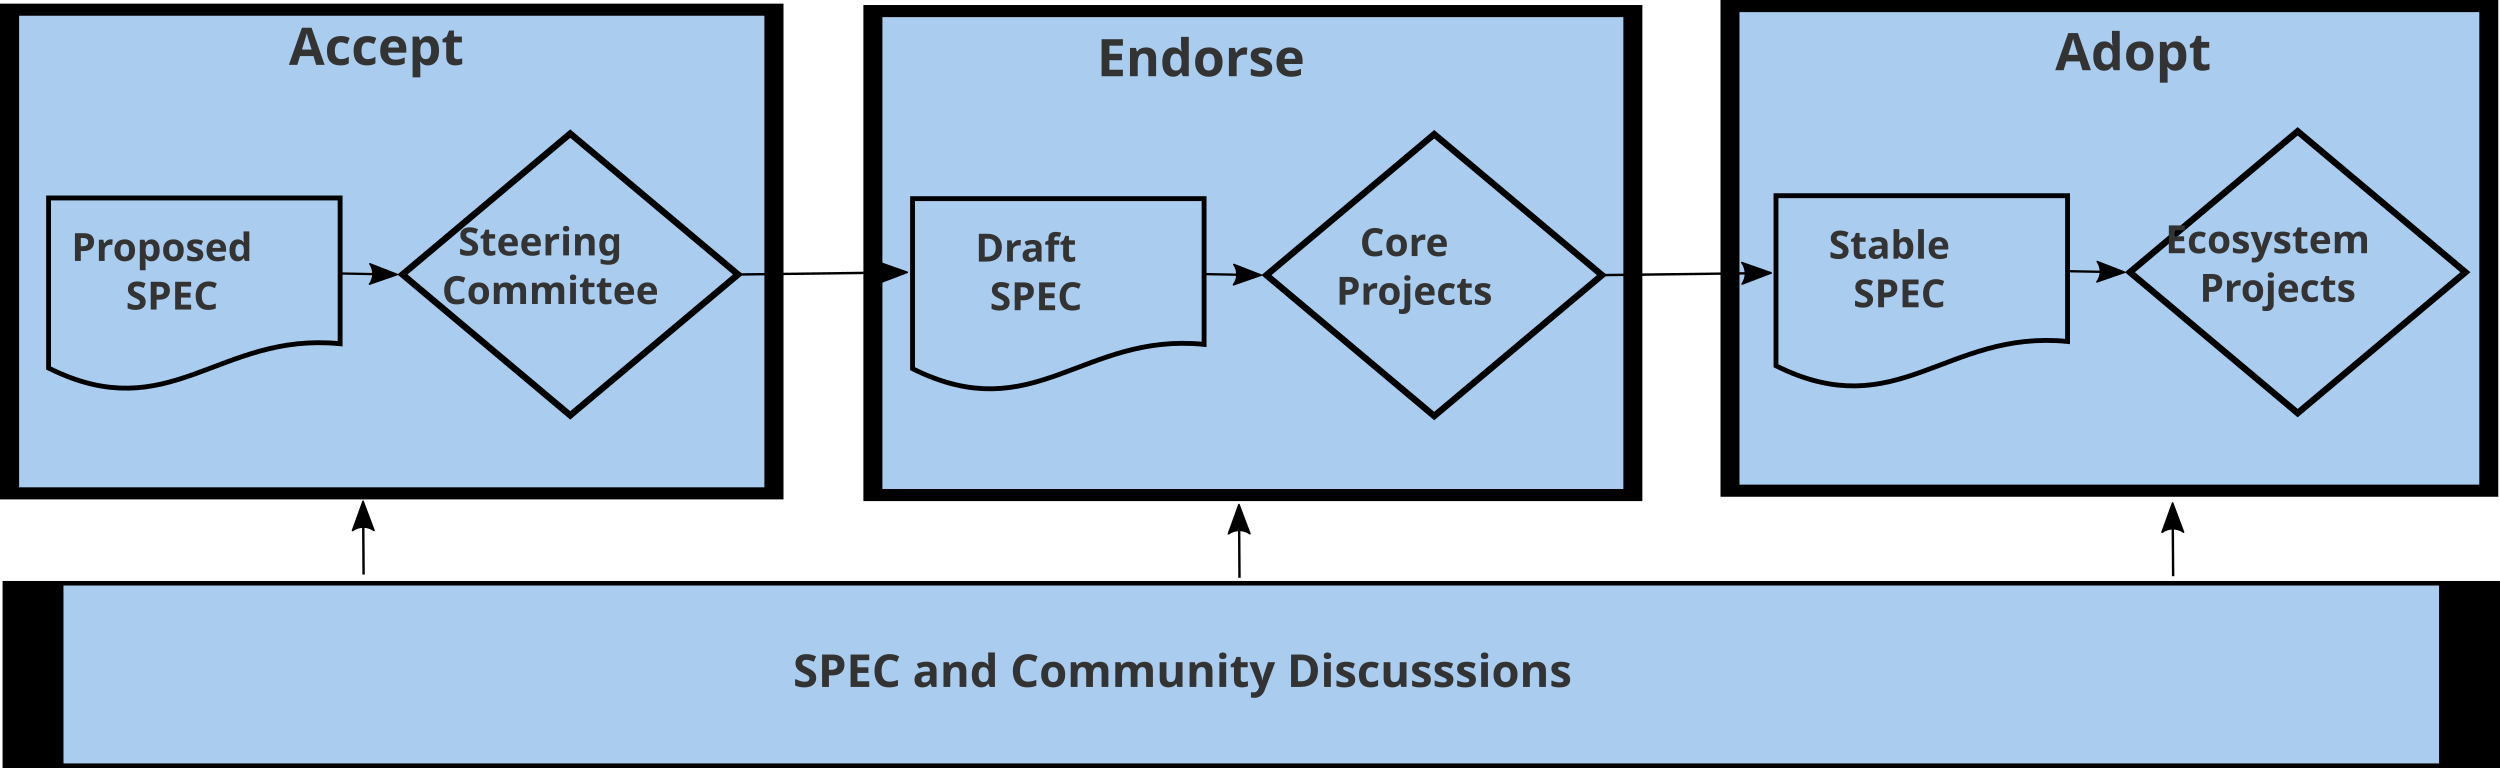
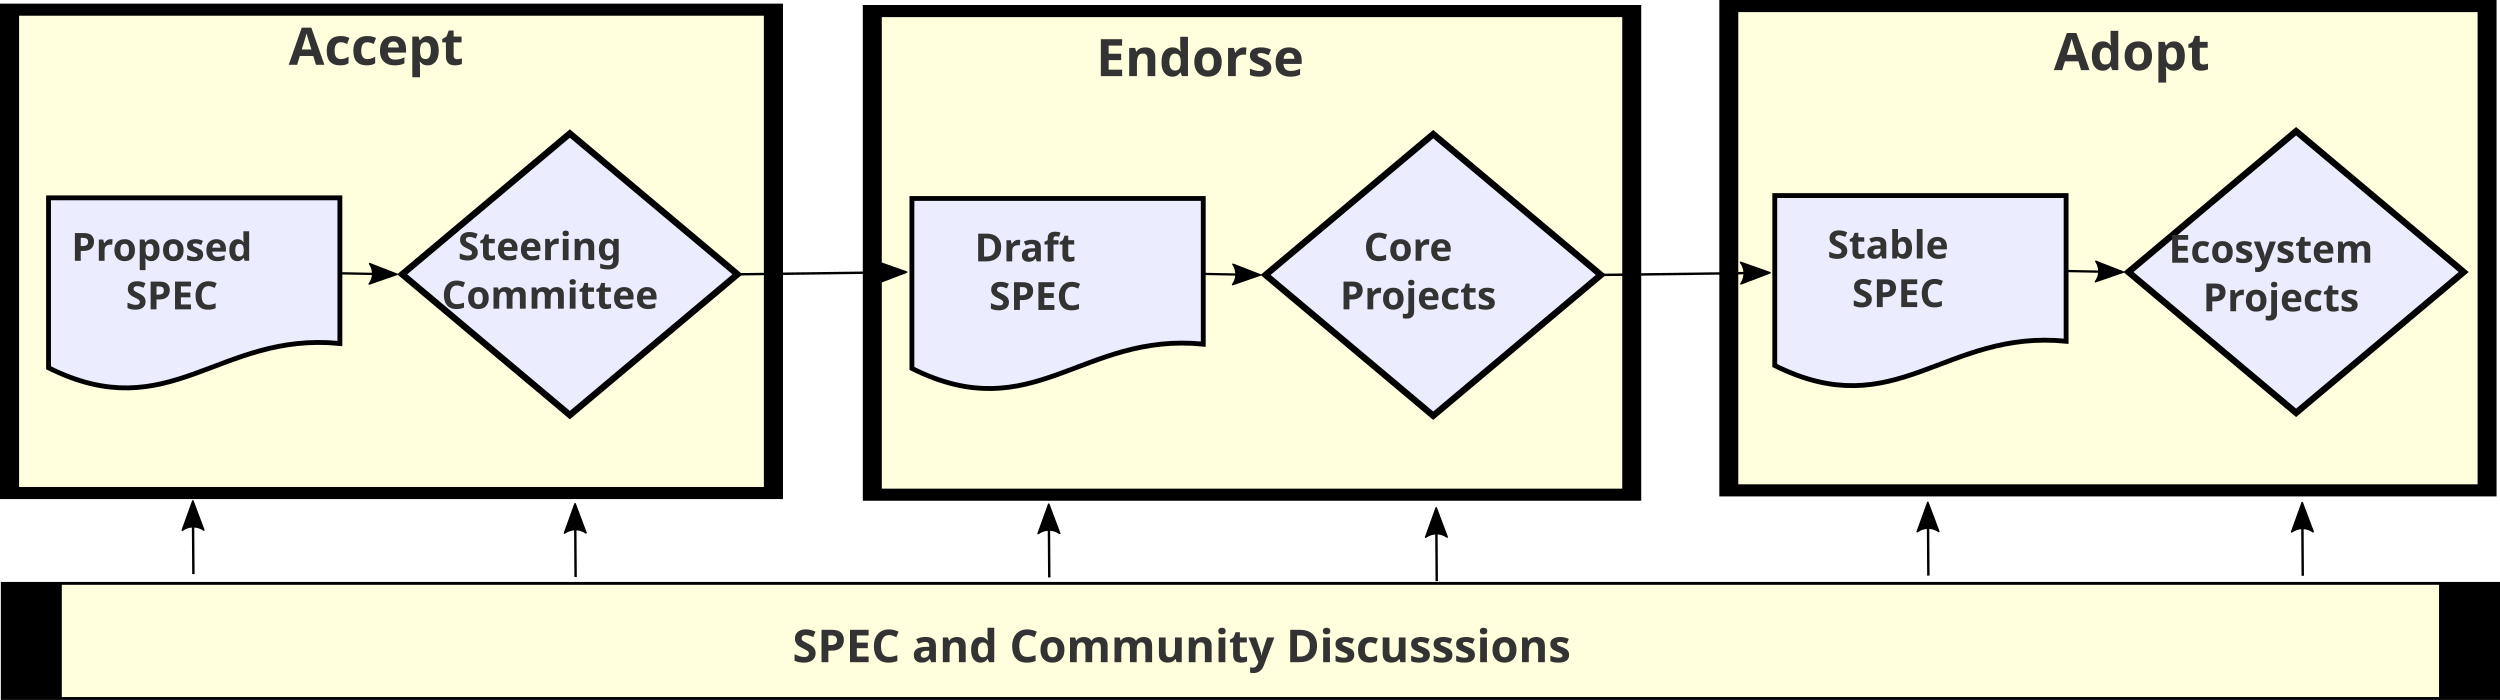
- <svg xmlns="http://www.w3.org/2000/svg" xmlns:xlink="http://www.w3.org/1999/xlink" id="mermaid-svg" width="1028.996" height="316.109" viewBox="-1.5258789e-05 0 1028.996 316.109" version="1.1">
+ <svg xmlns="http://www.w3.org/2000/svg" xmlns:xlink="http://www.w3.org/1999/xlink" id="mermaid-svg" width="1029.704" height="288.281" viewBox="-1.5258789e-05 0 1029.704 288.281" version="1.1">
  <defs id="defs151">
    <marker style="overflow:visible" id="marker1743" refX="0" refY="0" orient="auto">
      <path transform="matrix(-1.1,0,0,-1.1,-1.1,0)" d="M 8.719,4.034 -2.207,0.016 8.719,-4.002 c -1.745,2.372 -1.735,5.617 -6e-7,8.035 z" style="fill:#000000;fill-opacity:1;fill-rule:evenodd;stroke:#000000;stroke-width:0.625;stroke-linejoin:round;stroke-opacity:1" id="path1741" />
    </marker>
    <marker style="overflow:visible" id="marker991" refX="0" refY="0" orient="auto">
      <path transform="matrix(-1.1,0,0,-1.1,-1.1,0)" d="M 8.719,4.034 -2.207,0.016 8.719,-4.002 c -1.745,2.372 -1.735,5.617 -6e-7,8.035 z" style="fill:#000000;fill-opacity:1;fill-rule:evenodd;stroke:#000000;stroke-width:0.625;stroke-linejoin:round;stroke-opacity:1" id="path989" />
    </marker>
    <rect x="16.216" y="242.931" width="1026.848" height="59.407" id="rect2403" />
    <rect x="16.522" y="245.401" width="1030.065" height="63.577" id="rect2383" />
    <marker style="overflow:visible" id="Arrow2Lend" refX="0" refY="0" orient="auto">
      <path transform="matrix(-1.1,0,0,-1.1,-1.1,0)" d="M 8.719,4.034 -2.207,0.016 8.719,-4.002 c -1.745,2.372 -1.735,5.617 -6e-7,8.035 z" style="fill:#000000;fill-opacity:1;fill-rule:evenodd;stroke:#000000;stroke-width:0.625;stroke-linejoin:round;stroke-opacity:1" id="path1875" />
    </marker>
    <rect x="30.934" y="-91.477" width="182.728" height="243.286" id="rect943" />
    <symbol id="AuxillaryOp">
      <rect x="35" y="35" width="80" height="80" style="stroke-width:2" id="rect92" />
    </symbol>
    <symbol id="Document">
      <path d="M 15,35 H 135 V 95 C 85,90 65,130 15,105 Z" style="stroke-width:2" id="path41" />
    </symbol>
    <symbol id="Decision">
      <path d="M 15,75 75,35 135,75 75,115 Z" style="stroke-width:2" id="path69" />
    </symbol>
    <marker style="overflow:visible" id="Arrow2Lend-2" refX="0" refY="0" orient="auto">
      <path transform="matrix(-1.1,0,0,-1.1,-1.1,0)" d="M 8.719,4.034 -2.207,0.016 8.719,-4.002 c -1.745,2.372 -1.735,5.617 -6e-7,8.035 z" style="fill:#000000;fill-opacity:1;fill-rule:evenodd;stroke:#000000;stroke-width:0.625;stroke-linejoin:round;stroke-opacity:1" id="path1875-9" />
    </marker>
    <marker style="overflow:visible" id="Arrow2Lend-26" refX="0" refY="0" orient="auto">
      <path transform="matrix(-1.1,0,0,-1.1,-1.1,0)" d="M 8.719,4.034 -2.207,0.016 8.719,-4.002 c -1.745,2.372 -1.735,5.617 -6e-7,8.035 z" style="fill:#000000;fill-opacity:1;fill-rule:evenodd;stroke:#000000;stroke-width:0.625;stroke-linejoin:round;stroke-opacity:1" id="path1875-1" />
    </marker>
    <marker style="overflow:visible" id="marker991-3" refX="0" refY="0" orient="auto">
      <path transform="matrix(-1.1,0,0,-1.1,-1.1,0)" d="M 8.719,4.034 -2.207,0.016 8.719,-4.002 c -1.745,2.372 -1.735,5.617 -6e-7,8.035 z" style="fill:#000000;fill-opacity:1;fill-rule:evenodd;stroke:#000000;stroke-width:0.625;stroke-linejoin:round;stroke-opacity:1" id="path989-6" />
    </marker>
    <marker style="overflow:visible" id="marker991-5" refX="0" refY="0" orient="auto">
      <path transform="matrix(-1.1,0,0,-1.1,-1.1,0)" d="M 8.719,4.034 -2.207,0.016 8.719,-4.002 c -1.745,2.372 -1.735,5.617 -6e-7,8.035 z" style="fill:#000000;fill-opacity:1;fill-rule:evenodd;stroke:#000000;stroke-width:0.625;stroke-linejoin:round;stroke-opacity:1" id="path989-3" />
    </marker>
    <marker style="overflow:visible" id="Arrow2Lend-0" refX="0" refY="0" orient="auto">
      <path transform="matrix(-1.1,0,0,-1.1,-1.1,0)" d="M 8.719,4.034 -2.207,0.016 8.719,-4.002 c -1.745,2.372 -1.735,5.617 -6e-7,8.035 z" style="fill:#000000;fill-opacity:1;fill-rule:evenodd;stroke:#000000;stroke-width:0.625;stroke-linejoin:round;stroke-opacity:1" id="path1875-6" />
    </marker>
    <marker style="overflow:visible" id="Arrow2Lend-7" refX="0" refY="0" orient="auto">
      <path transform="matrix(-1.1,0,0,-1.1,-1.1,0)" d="M 8.719,4.034 -2.207,0.016 8.719,-4.002 c -1.745,2.372 -1.735,5.617 -6e-7,8.035 z" style="fill:#000000;fill-opacity:1;fill-rule:evenodd;stroke:#000000;stroke-width:0.625;stroke-linejoin:round;stroke-opacity:1" id="path1875-5" />
    </marker>
    <marker style="overflow:visible" id="marker1743-3" refX="0" refY="0" orient="auto">
      <path transform="matrix(-1.1,0,0,-1.1,-1.1,0)" d="M 8.719,4.034 -2.207,0.016 8.719,-4.002 c -1.745,2.372 -1.735,5.617 -6e-7,8.035 z" style="fill:#000000;fill-opacity:1;fill-rule:evenodd;stroke:#000000;stroke-width:0.625;stroke-linejoin:round;stroke-opacity:1" id="path1741-1" />
    </marker>
+     <marker style="overflow:visible" id="marker991-36" refX="0" refY="0" orient="auto">
+       <path transform="matrix(-1.1,0,0,-1.1,-1.1,0)" d="M 8.719,4.034 -2.207,0.016 8.719,-4.002 c -1.745,2.372 -1.735,5.617 -6e-7,8.035 z" style="fill:#000000;fill-opacity:1;fill-rule:evenodd;stroke:#000000;stroke-width:0.625;stroke-linejoin:round;stroke-opacity:1" id="path989-7" />
+     </marker>
+     <marker style="overflow:visible" id="marker991-3-5" refX="0" refY="0" orient="auto">
+       <path transform="matrix(-1.1,0,0,-1.1,-1.1,0)" d="M 8.719,4.034 -2.207,0.016 8.719,-4.002 c -1.745,2.372 -1.735,5.617 -6e-7,8.035 z" style="fill:#000000;fill-opacity:1;fill-rule:evenodd;stroke:#000000;stroke-width:0.625;stroke-linejoin:round;stroke-opacity:1" id="path989-6-6" />
+     </marker>
+     <marker style="overflow:visible" id="marker991-5-9" refX="0" refY="0" orient="auto">
+       <path transform="matrix(-1.1,0,0,-1.1,-1.1,0)" d="M 8.719,4.034 -2.207,0.016 8.719,-4.002 c -1.745,2.372 -1.735,5.617 -6e-7,8.035 z" style="fill:#000000;fill-opacity:1;fill-rule:evenodd;stroke:#000000;stroke-width:0.625;stroke-linejoin:round;stroke-opacity:1" id="path989-3-1" />
+     </marker>
  </defs>
  <style id="style2">#mermaid-svg{font-family:"trebuchet ms",verdana,arial,sans-serif;font-size:16px;fill:#333;}#mermaid-svg .error-icon{fill:#552222;}#mermaid-svg .error-text{fill:#552222;stroke:#552222;}#mermaid-svg .edge-thickness-normal{stroke-width:2px;}#mermaid-svg .edge-thickness-thick{stroke-width:3.5px;}#mermaid-svg .edge-pattern-solid{stroke-dasharray:0;}#mermaid-svg .edge-pattern-dashed{stroke-dasharray:3;}#mermaid-svg .edge-pattern-dotted{stroke-dasharray:2;}#mermaid-svg .marker{fill:#333333;stroke:#333333;}#mermaid-svg .marker.cross{stroke:#333333;}#mermaid-svg svg{font-family:"trebuchet ms",verdana,arial,sans-serif;font-size:16px;}#mermaid-svg .label{font-family:"trebuchet ms",verdana,arial,sans-serif;color:#333;}#mermaid-svg .cluster-label text{fill:#333;}#mermaid-svg .cluster-label span{color:#333;}#mermaid-svg .label text,#mermaid-svg span{fill:#333;color:#333;}#mermaid-svg .node rect,#mermaid-svg .node circle,#mermaid-svg .node ellipse,#mermaid-svg .node polygon,#mermaid-svg .node path{fill:#ECECFF;stroke:#9370DB;stroke-width:1px;}#mermaid-svg .node .label{text-align:center;}#mermaid-svg .node.clickable{cursor:pointer;}#mermaid-svg .arrowheadPath{fill:#333333;}#mermaid-svg .edgePath .path{stroke:#333333;stroke-width:1.5px;}#mermaid-svg .flowchart-link{stroke:#333333;fill:none;}#mermaid-svg .edgeLabel{background-color:#e8e8e8;text-align:center;}#mermaid-svg .edgeLabel rect{opacity:0.5;background-color:#e8e8e8;fill:#e8e8e8;}#mermaid-svg .cluster rect{fill:#ffffde;stroke:#aaaa33;stroke-width:1px;}#mermaid-svg .cluster text{fill:#333;}#mermaid-svg .cluster span{color:#333;}#mermaid-svg div.mermaidTooltip{position:absolute;text-align:center;max-width:200px;padding:2px;font-family:"trebuchet ms",verdana,arial,sans-serif;font-size:12px;background:hsl(80,100%,96.275%);border:1px solid #aaaa33;border-radius:2px;pointer-events:none;z-index:100;}#mermaid-svg:root{--mermaid-font-family:"trebuchet ms",verdana,arial,sans-serif;}#mermaid-svg flowchart{fill:apa;}</style>
-   <use xlink:href="#AuxillaryOp" style="fill:#aaccee;stroke:#000000" id="use842" transform="matrix(3.932822,0,0,2.488497,-133.716,-83.11012)" x="0" y="0" width="100%" height="100%" />
-   <use xlink:href="#AuxillaryOp" style="fill:#aaccee;stroke:#000000" id="use842-3" transform="matrix(3.909998,0,0,2.490034,222.4318,-82.59476)" x="0" y="0" width="100%" height="100%" />
-   <use xlink:href="#AuxillaryOp" style="fill:#aaccee;stroke:#000000" id="use842-6" transform="matrix(3.903994,0,0,2.493469,575.4226,-84.77795)" x="0" y="0" width="100%" height="100%" />
-   <use xlink:href="#Document" style="fill:#aaccee;stroke:#000000" id="use919" transform="translate(4.992343,46.48569)" x="0" y="0" width="100%" height="100%" />
+   <use xlink:href="#AuxillaryOp" style="fill:#ffffde;fill-opacity:1;stroke:#000000" id="use842" transform="matrix(3.932822,0,0,2.488497,-133.716,-83.11012)" x="0" y="0" width="100%" height="100%" />
+   <use xlink:href="#AuxillaryOp" style="fill:#ffffde;fill-opacity:1;stroke:#000000" id="use842-3" transform="matrix(3.909998,0,0,2.490034,222.4318,-82.59476)" x="0" y="0" width="100%" height="100%" />
+   <use xlink:href="#AuxillaryOp" style="fill:#ffffde;fill-opacity:1;stroke:#000000" id="use842-6" transform="matrix(3.903994,0,0,2.493469,575.4226,-84.77795)" x="0" y="0" width="100%" height="100%" />
+   <use xlink:href="#Document" style="fill:#ececff;fill-opacity:1;stroke:#000000" id="use919" transform="translate(4.992342,46.48569)" x="0" y="0" width="100%" height="100%" />
  <text xml:space="preserve" style="font-weight:bold;font-size:16px;line-height:1.25;font-family:sans-serif;-inkscape-font-specification:'sans-serif Bold';text-align:center;letter-spacing:0px;text-anchor:middle" x="77.038" y="107.406" id="text937">
    <tspan id="tspan935" x="77.038" y="107.406" style="font-size:16px">Proposed</tspan>
    <tspan x="77.038" y="127.406" id="tspan939" style="font-size:16px">SPEC</tspan>
  </text>
  <text xml:space="preserve" id="text941" style="font-weight:bold;font-size:13.333px;line-height:1.25;font-family:sans-serif;-inkscape-font-specification:'sans-serif Bold';letter-spacing:0px;white-space:pre;shape-inside:url(#rect943);" transform="translate(-13.31607,-11.88306)" />
  <text xml:space="preserve" style="font-weight:bold;font-size:21.333px;line-height:1.25;font-family:sans-serif;-inkscape-font-specification:'sans-serif Bold';letter-spacing:0px" x="118.903" y="26.704" id="text949">
    <tspan id="tspan947" x="118.903" y="26.704" style="font-size:21.333px">Accept</tspan>
  </text>
  <text xml:space="preserve" style="font-weight:bold;font-size:21.333px;line-height:1.25;font-family:sans-serif;-inkscape-font-specification:'sans-serif Bold';letter-spacing:0px" x="451.491" y="31.371" id="text949-7">
    <tspan id="tspan947-5" x="451.491" y="31.371" style="font-size:21.333px">Endorse</tspan>
  </text>
  <text xml:space="preserve" style="font-weight:bold;font-size:21.333px;line-height:1.25;font-family:sans-serif;-inkscape-font-specification:'sans-serif Bold';letter-spacing:0px" x="845.919" y="28.9" id="text949-3">
    <tspan id="tspan947-56" x="845.919" y="28.9" style="font-size:21.333px">Adopt</tspan>
  </text>
-   <use xlink:href="#Decision" style="fill:#aaccee;stroke:#000000" id="use999" transform="matrix(1.150717,0,0,1.449748,148.4029,4.249325)" x="0" y="0" width="100%" height="100%" />
-   <text xml:space="preserve" style="font-weight:bold;font-size:16px;line-height:1.25;font-family:sans-serif;-inkscape-font-specification:'sans-serif Bold';text-align:center;letter-spacing:0px;text-anchor:middle" x="232.75" y="105.135" id="text1017">
-     <tspan id="tspan1015" x="232.75" y="105.135" style="font-size:16px">Steering</tspan>
-     <tspan x="232.75" y="125.135" id="tspan1019" style="font-size:16px">Committee</tspan>
+   <use xlink:href="#Decision" style="fill:#ececff;fill-opacity:1;stroke:#000000" id="use999" transform="matrix(1.150717,0,0,1.449748,148.4029,4.249324)" x="0" y="0" width="100%" height="100%" />
+   <text xml:space="preserve" style="font-weight:bold;font-size:16px;line-height:1.25;font-family:sans-serif;-inkscape-font-specification:'sans-serif Bold';text-align:center;letter-spacing:0px;text-anchor:middle" x="232.75" y="107.135" id="text1017">
+     <tspan id="tspan1015" x="232.75" y="107.135" style="font-size:16px">Steering</tspan>
+     <tspan x="232.75" y="127.135" id="tspan1019" style="font-size:16px">Committee</tspan>
  </text>
  <text xml:space="preserve" id="text2381" style="font-weight:bold;font-size:13.333px;line-height:1.25;font-family:sans-serif;-inkscape-font-specification:'sans-serif Bold';letter-spacing:0px;white-space:pre;shape-inside:url(#rect2383);" transform="translate(-13.31607,-11.88306)" />
  <text xml:space="preserve" id="text2401" style="font-weight:bold;font-size:13.333px;line-height:1.25;font-family:sans-serif;-inkscape-font-specification:'sans-serif Bold';letter-spacing:0px;white-space:pre;shape-inside:url(#rect2403);" transform="translate(-13.31607,-11.88306)" />
-   <use xlink:href="#AuxillaryOp" style="fill:#aaccee;stroke:#000000" id="use2419" transform="matrix(12.53587,0,0,0.9388588,-425.165,207.2016)" x="0" y="0" width="100%" height="100%" />
-   <text xml:space="preserve" style="font-weight:bold;font-size:18.667px;line-height:1.25;font-family:sans-serif;-inkscape-font-specification:'sans-serif Bold';letter-spacing:0px" x="326.402" y="282.745" id="text2433">
-     <tspan id="tspan2431" x="326.402" y="282.745" style="font-size:18.667px">SPEC and Community Discusssions</tspan>
+   <use xlink:href="#AuxillaryOp" style="fill:#ffffde;fill-opacity:1;stroke:#000000" id="use2419" transform="matrix(12.55313,0,0,0.5926414,-426.4598,219.535)" x="0" y="0" width="100%" height="100%" />
+   <text xml:space="preserve" style="font-weight:bold;font-size:18.667px;line-height:1.25;font-family:sans-serif;-inkscape-font-specification:'sans-serif Bold';letter-spacing:0px" x="326.402" y="272.745" id="text2433">
+     <tspan id="tspan2431" x="326.402" y="272.745" style="font-size:18.667px">SPEC and Community Discusssions</tspan>
  </text>
  <path style="display:inline;fill:none;fill-rule:evenodd;stroke:#000000;stroke-width:0.948;stroke-linecap:butt;stroke-linejoin:miter;stroke-miterlimit:4;stroke-dasharray:none;stroke-opacity:1;marker-end:url(#Arrow2Lend)" d="m 139.298,112.546 22.988,0.441" id="path70" />
-   <path style="fill:none;fill-rule:evenodd;stroke:#000000;stroke-width:1px;stroke-linecap:butt;stroke-linejoin:miter;stroke-opacity:1;marker-end:url(#marker991)" d="m 149.654,236.481 -0.196,-28.819" id="path981" />
-   <path style="fill:none;fill-rule:evenodd;stroke:#000000;stroke-width:1px;stroke-linecap:butt;stroke-linejoin:miter;stroke-opacity:1;marker-end:url(#marker991-3)" d="m 510.174,237.835 -0.196,-28.819" id="path981-7" />
-   <path style="fill:none;fill-rule:evenodd;stroke:#000000;stroke-width:1px;stroke-linecap:butt;stroke-linejoin:miter;stroke-opacity:1;marker-end:url(#marker991-5)" d="M 894.457,237.17 894.262,208.351" id="path981-5" />
-   <use xlink:href="#Document" style="fill:#aaccee;stroke:#000000" id="use919-2" transform="translate(360.6004,46.74625)" x="0" y="0" width="100%" height="100%" />
+   <path style="fill:none;fill-rule:evenodd;stroke:#000000;stroke-width:1px;stroke-linecap:butt;stroke-linejoin:miter;stroke-opacity:1;marker-end:url(#marker991)" d="M 79.654,236.481 79.459,207.662" id="path981" />
+   <path style="fill:none;fill-rule:evenodd;stroke:#000000;stroke-width:1px;stroke-linecap:butt;stroke-linejoin:miter;stroke-opacity:1;marker-end:url(#marker991-3)" d="m 432.174,237.835 -0.196,-28.819" id="path981-7" />
+   <path style="fill:none;fill-rule:evenodd;stroke:#000000;stroke-width:1px;stroke-linecap:butt;stroke-linejoin:miter;stroke-opacity:1;marker-end:url(#marker991-5)" d="M 948.457,237.17 948.262,208.351" id="path981-5" />
+   <use xlink:href="#Document" style="fill:#ececff;fill-opacity:1;stroke:#000000" id="use919-2" transform="translate(360.6004,46.74625)" x="0" y="0" width="100%" height="100%" />
  <text xml:space="preserve" style="font-weight:bold;font-size:16px;line-height:1.25;font-family:sans-serif;-inkscape-font-specification:'sans-serif Bold';text-align:center;letter-spacing:0px;text-anchor:middle" x="432.646" y="107.667" id="text937-6">
    <tspan id="tspan935-1" x="432.646" y="107.667" style="font-size:16px">Draft</tspan>
    <tspan x="432.646" y="127.667" id="tspan939-8" style="font-size:16px">SPEC</tspan>
  </text>
-   <use xlink:href="#Decision" style="fill:#aaccee;stroke:#000000" id="use999-7" transform="matrix(1.150717,0,0,1.449748,504.0109,4.509878)" x="0" y="0" width="100%" height="100%" />
-   <text xml:space="preserve" style="font-weight:bold;font-size:16px;line-height:1.25;font-family:sans-serif;-inkscape-font-specification:'sans-serif Bold';text-align:center;letter-spacing:0px;text-anchor:middle" x="588.358" y="105.396" id="text1017-9">
-     <tspan id="tspan1015-2" x="588.358" y="105.396" style="font-size:16px">Core</tspan>
-     <tspan x="588.358" y="125.396" id="tspan1019-02" style="font-size:16px">Projects</tspan>
+   <use xlink:href="#Decision" style="fill:#ececff;fill-opacity:1;stroke:#000000" id="use999-7" transform="matrix(1.150717,0,0,1.449748,504.0109,4.509877)" x="0" y="0" width="100%" height="100%" />
+   <text xml:space="preserve" style="font-weight:bold;font-size:16px;line-height:1.25;font-family:sans-serif;-inkscape-font-specification:'sans-serif Bold';text-align:center;letter-spacing:0px;text-anchor:middle" x="590.358" y="107.396" id="text1017-9">
+     <tspan id="tspan1015-2" x="590.358" y="107.396" style="font-size:16px">Core</tspan>
+     <tspan x="590.358" y="127.396" id="tspan1019-02" style="font-size:16px">Projects</tspan>
  </text>
  <path style="display:inline;fill:none;fill-rule:evenodd;stroke:#000000;stroke-width:0.948;stroke-linecap:butt;stroke-linejoin:miter;stroke-miterlimit:4;stroke-dasharray:none;stroke-opacity:1;marker-end:url(#Arrow2Lend-0)" d="m 494.906,112.806 22.988,0.441" id="path70-3" />
-   <use xlink:href="#Document" style="fill:#aaccee;stroke:#000000" id="use919-9" transform="translate(715.9956,45.55045)" x="0" y="0" width="100%" height="100%" />
+   <use xlink:href="#Document" style="fill:#ececff;fill-opacity:1;stroke:#000000" id="use919-9" transform="translate(715.9956,45.55045)" x="0" y="0" width="100%" height="100%" />
  <text xml:space="preserve" style="font-weight:bold;font-size:16px;line-height:1.25;font-family:sans-serif;-inkscape-font-specification:'sans-serif Bold';text-align:center;letter-spacing:0px;text-anchor:middle" x="788.042" y="106.471" id="text937-22">
    <tspan id="tspan935-8" x="788.042" y="106.471" style="font-size:16px">Stable</tspan>
    <tspan x="788.042" y="126.471" id="tspan939-9" style="font-size:16px">SPEC</tspan>
  </text>
-   <use xlink:href="#Decision" style="fill:#aaccee;stroke:#000000" id="use999-73" transform="matrix(1.150717,0,0,1.449748,859.4061,3.314075)" x="0" y="0" width="100%" height="100%" />
-   <text xml:space="preserve" style="font-weight:bold;font-size:16px;line-height:1.25;font-family:sans-serif;-inkscape-font-specification:'sans-serif Bold';text-align:center;letter-spacing:0px;text-anchor:middle" x="943.753" y="104.2" id="text1017-6">
-     <tspan id="tspan1015-1" x="943.753" y="104.2" style="font-size:16px">Ecosystem</tspan>
-     <tspan x="943.753" y="124.2" id="tspan1019-2" style="font-size:16px">Projects</tspan>
+   <use xlink:href="#Decision" style="fill:#ececff;fill-opacity:1;stroke:#000000" id="use999-73" transform="matrix(1.150717,0,0,1.449748,859.4061,3.314075)" x="0" y="0" width="100%" height="100%" />
+   <text xml:space="preserve" style="font-weight:bold;font-size:16px;line-height:1.25;font-family:sans-serif;-inkscape-font-specification:'sans-serif Bold';text-align:center;letter-spacing:0px;text-anchor:middle" x="945.753" y="108.2" id="text1017-6">
+     <tspan id="tspan1015-1" x="945.753" y="108.2" style="font-size:16px">Ecosystem</tspan>
+     <tspan x="945.753" y="128.2" id="tspan1019-2" style="font-size:16px">Projects</tspan>
  </text>
  <path style="display:inline;fill:none;fill-rule:evenodd;stroke:#000000;stroke-width:0.948;stroke-linecap:butt;stroke-linejoin:miter;stroke-miterlimit:4;stroke-dasharray:none;stroke-opacity:1;marker-end:url(#Arrow2Lend-7)" d="m 850.301,111.611 22.988,0.441" id="path70-9" />
  <path style="fill:none;fill-rule:evenodd;stroke:#000000;stroke-width:1px;stroke-linecap:butt;stroke-linejoin:miter;stroke-opacity:1;marker-end:url(#marker1743)" d="m 303.75,112.98 68.332,-0.869" id="path1733" />
  <path style="fill:none;fill-rule:evenodd;stroke:#000000;stroke-width:1px;stroke-linecap:butt;stroke-linejoin:miter;stroke-opacity:1;marker-end:url(#marker1743-3)" d="m 659.358,113.241 68.332,-0.869" id="path1733-9" />
+   <path style="fill:none;fill-rule:evenodd;stroke:#000000;stroke-width:1px;stroke-linecap:butt;stroke-linejoin:miter;stroke-opacity:1;marker-end:url(#marker991-36)" d="m 237.082,237.645 -0.196,-28.819" id="path981-53" />
+   <path style="fill:none;fill-rule:evenodd;stroke:#000000;stroke-width:1px;stroke-linecap:butt;stroke-linejoin:miter;stroke-opacity:1;marker-end:url(#marker991-3-5)" d="m 591.767,239.343 -0.196,-28.819" id="path981-7-2" />
+   <path style="fill:none;fill-rule:evenodd;stroke:#000000;stroke-width:1px;stroke-linecap:butt;stroke-linejoin:miter;stroke-opacity:1;marker-end:url(#marker991-5-9)" d="m 794.261,237.067 -0.196,-28.819" id="path981-5-2" />
</svg>
